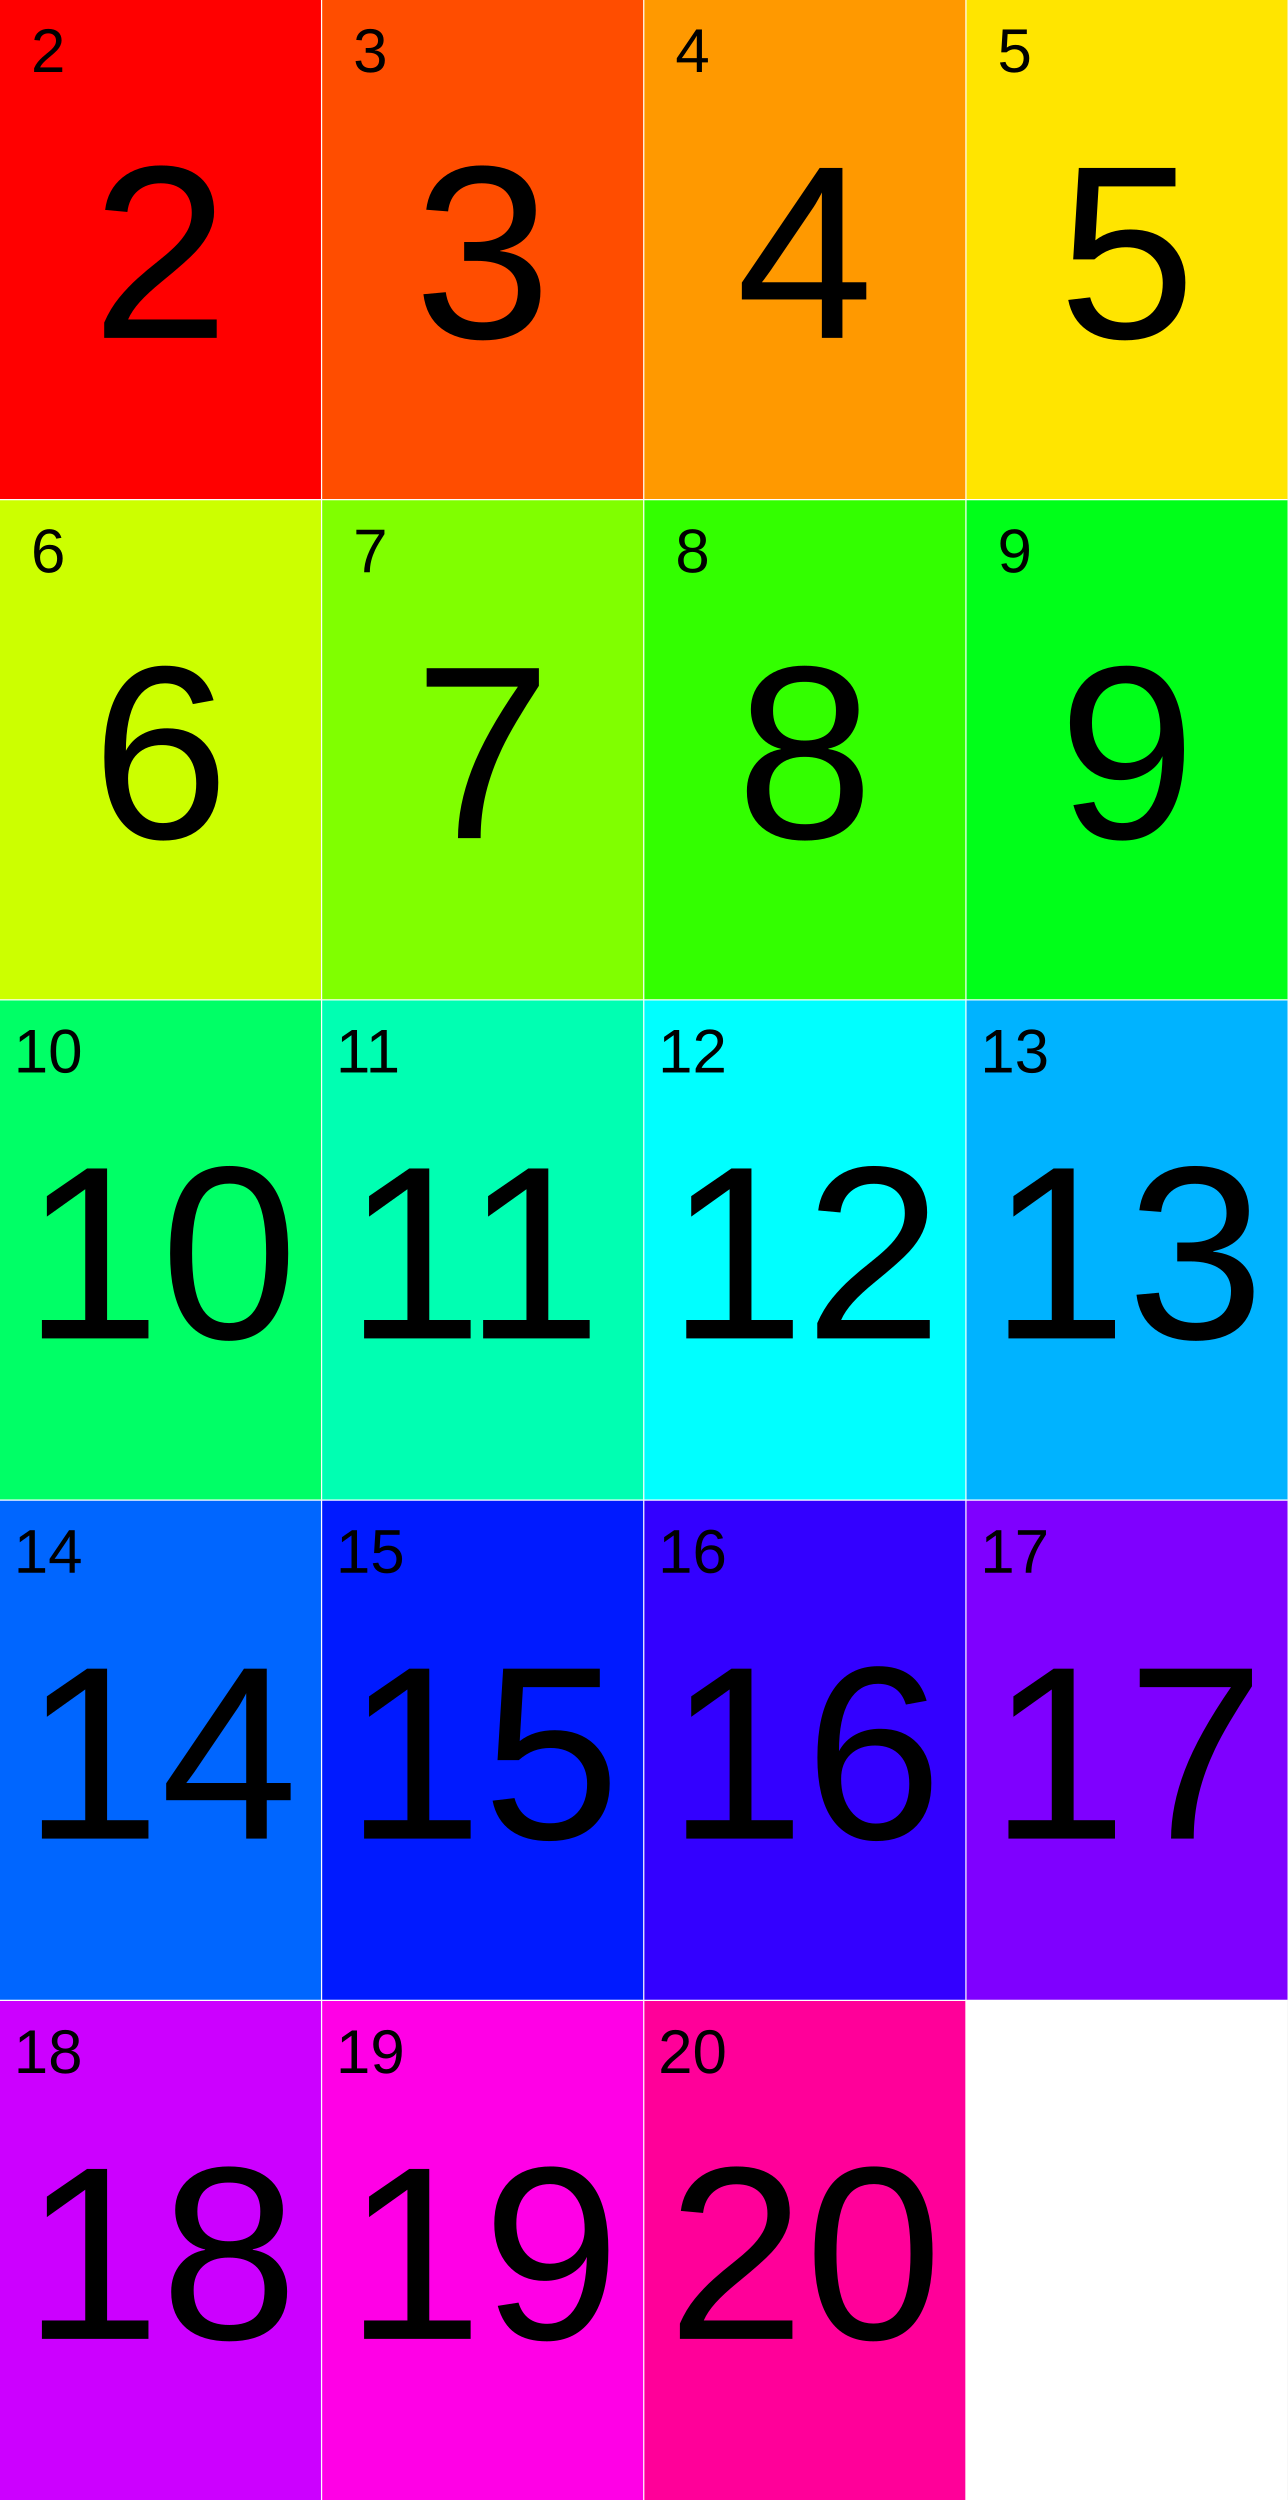
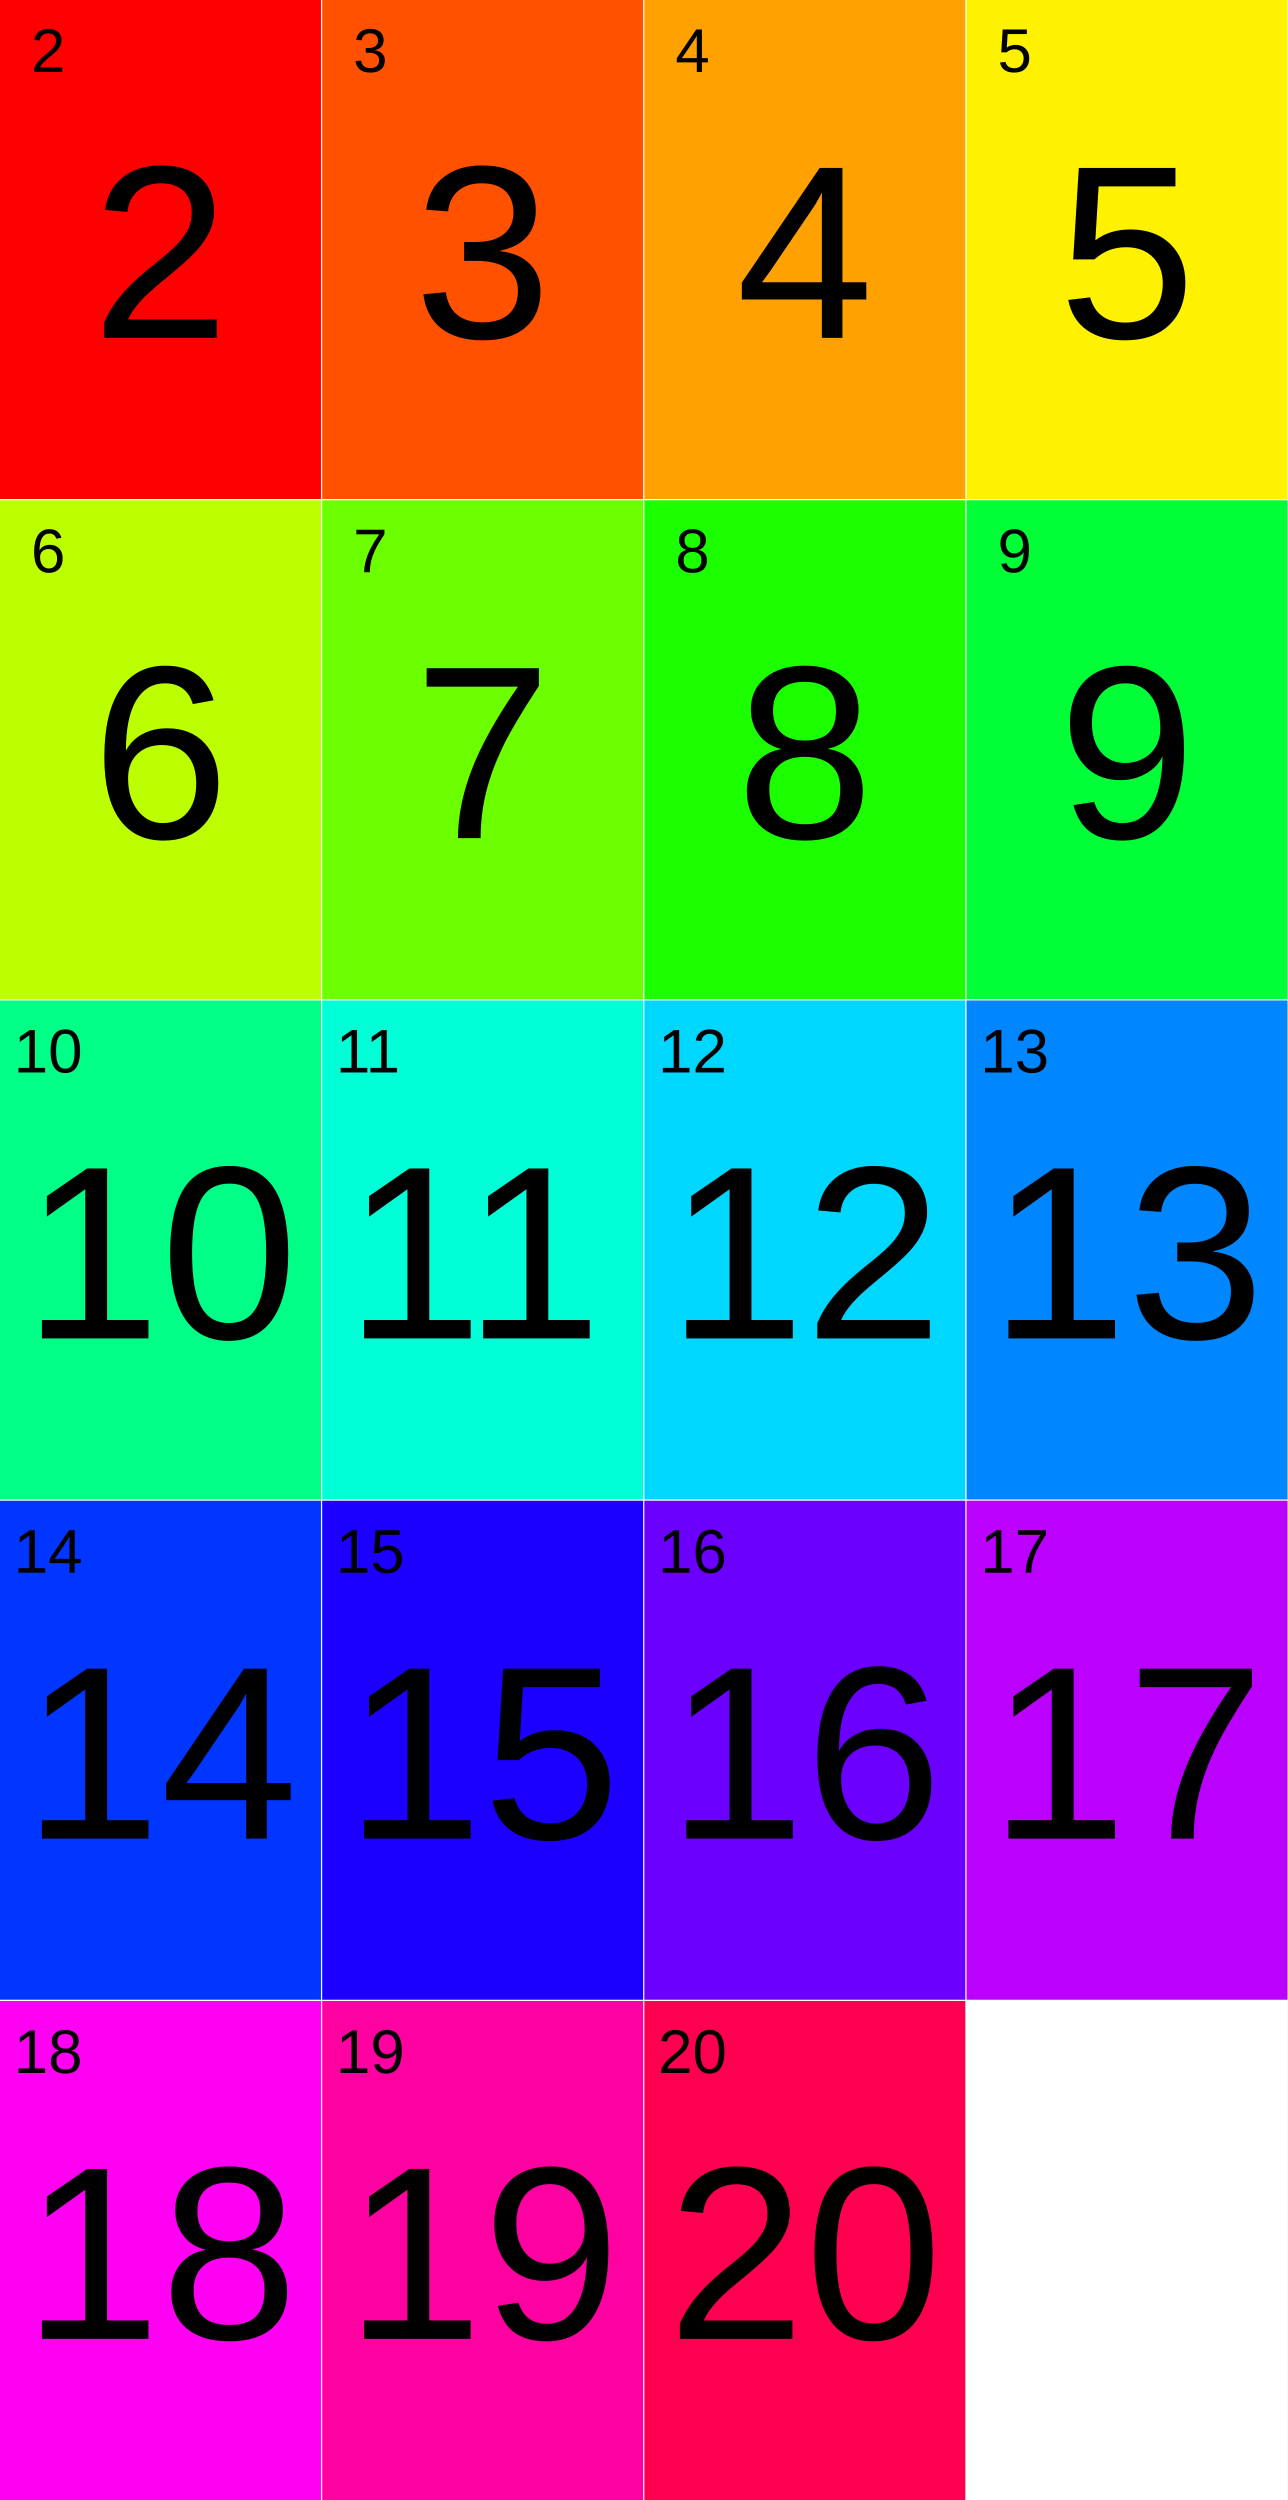
<svg xmlns="http://www.w3.org/2000/svg" viewBox="0 0 296.64 576.00">
  <defs>
    <style type="text/css">
    line, polyline, polygon, path, rect, circle {
      fill: none;
      stroke: #000000;
      stroke-linecap: round;
      stroke-linejoin: round;
      stroke-miterlimit: 10.00;
    }
  </style>
  </defs>
  <rect width="100%" height="100%" style="stroke: none; fill: #FFFFFF;" />
  <defs>
    <clipPath id="cpMC4wMHw3My45NXwxMTQuOTd8MC4wMA==">
      <rect x="0.00" y="0.00" width="73.95" height="114.97" />
    </clipPath>
  </defs>
  <rect x="0.00" y="0" width="73.95" height="114.97" style="stroke-width: 1.07; stroke: none; stroke-linecap: square; stroke-linejoin: miter; fill: #FF0000;" clip-path="url(#cpMC4wMHw3My45NXwxMTQuOTd8MC4wMA==)" />
  <g clip-path="url(#cpMC4wMHw3My45NXwxMTQuOTd8MC4wMA==)">
    <text x="7.14" y="16.59" style="font-size: 14.23px; font-family: Arial;" textLength="7.91px" lengthAdjust="spacingAndGlyphs">2</text>
  </g>
  <g clip-path="url(#cpMC4wMHw3My45NXwxMTQuOTd8MC4wMA==)">
    <text x="21.15" y="77.85" style="font-size: 56.91px; font-family: Arial;" textLength="31.65px" lengthAdjust="spacingAndGlyphs">2</text>
  </g>
  <defs>
    <clipPath id="cpMC4wMHwyOTYuNjR8NTc2LjAwfDAuMDA=">
      <rect x="0.00" y="0.00" width="296.64" height="576.00" />
    </clipPath>
  </defs>
  <defs>
    <clipPath id="cpMC4wMHw3My45NXwyMzAuMjN8MTE1LjI2">
      <rect x="0.00" y="115.26" width="73.95" height="114.97" />
    </clipPath>
  </defs>
-   <rect x="0.00" y="115.26" width="73.95" height="114.97" style="stroke-width: 1.07; stroke: none; stroke-linecap: square; stroke-linejoin: miter; fill: #CCFF00;" clip-path="url(#cpMC4wMHw3My45NXwyMzAuMjN8MTE1LjI2)" />
+   <rect x="0.00" y="115.26" width="73.95" height="114.97" style="stroke-width: 1.07; stroke: none; stroke-linecap: square; stroke-linejoin: miter; fill: #BCFF00;" clip-path="url(#cpMC4wMHw3My45NXwyMzAuMjN8MTE1LjI2)" />
  <g clip-path="url(#cpMC4wMHw3My45NXwyMzAuMjN8MTE1LjI2)">
    <text x="7.14" y="131.85" style="font-size: 14.23px; font-family: Arial;" textLength="7.91px" lengthAdjust="spacingAndGlyphs">6</text>
  </g>
  <g clip-path="url(#cpMC4wMHw3My45NXwyMzAuMjN8MTE1LjI2)">
    <text x="21.15" y="193.11" style="font-size: 56.91px; font-family: Arial;" textLength="31.65px" lengthAdjust="spacingAndGlyphs">6</text>
  </g>
  <defs>
    <clipPath id="cpMC4wMHwyOTYuNjR8NTc2LjAwfDAuMDA=">
      <rect x="0.00" y="0.00" width="296.64" height="576.00" />
    </clipPath>
  </defs>
  <defs>
    <clipPath id="cpMC4wMHw3My45NXwzNDUuNDl8MjMwLjUx">
      <rect x="0.00" y="230.51" width="73.95" height="114.97" />
    </clipPath>
  </defs>
-   <rect x="0.00" y="230.51" width="73.95" height="114.97" style="stroke-width: 1.07; stroke: none; stroke-linecap: square; stroke-linejoin: miter; fill: #00FF66;" clip-path="url(#cpMC4wMHw3My45NXwzNDUuNDl8MjMwLjUx)" />
+   <rect x="0.00" y="230.51" width="73.95" height="114.97" style="stroke-width: 1.07; stroke: none; stroke-linecap: square; stroke-linejoin: miter; fill: #00FF86;" clip-path="url(#cpMC4wMHw3My45NXwzNDUuNDl8MjMwLjUx)" />
  <g clip-path="url(#cpMC4wMHw3My45NXwzNDUuNDl8MjMwLjUx)">
    <text x="3.18" y="247.10" style="font-size: 14.23px; font-family: Arial;" textLength="15.82px" lengthAdjust="spacingAndGlyphs">10</text>
  </g>
  <g clip-path="url(#cpMC4wMHw3My45NXwzNDUuNDl8MjMwLjUx)">
    <text x="5.33" y="308.37" style="font-size: 56.91px; font-family: Arial;" textLength="63.30px" lengthAdjust="spacingAndGlyphs">10</text>
  </g>
  <defs>
    <clipPath id="cpMC4wMHwyOTYuNjR8NTc2LjAwfDAuMDA=">
      <rect x="0.00" y="0.00" width="296.64" height="576.00" />
    </clipPath>
  </defs>
  <defs>
    <clipPath id="cpMC4wMHw3My45NXw0NjAuNzR8MzQ1Ljc3">
      <rect x="0.00" y="345.77" width="73.95" height="114.97" />
    </clipPath>
  </defs>
-   <rect x="0.00" y="345.77" width="73.95" height="114.97" style="stroke-width: 1.07; stroke: none; stroke-linecap: square; stroke-linejoin: miter; fill: #0066FF;" clip-path="url(#cpMC4wMHw3My45NXw0NjAuNzR8MzQ1Ljc3)" />
+   <rect x="0.00" y="345.77" width="73.95" height="114.97" style="stroke-width: 1.07; stroke: none; stroke-linecap: square; stroke-linejoin: miter; fill: #0036FF;" clip-path="url(#cpMC4wMHw3My45NXw0NjAuNzR8MzQ1Ljc3)" />
  <g clip-path="url(#cpMC4wMHw3My45NXw0NjAuNzR8MzQ1Ljc3)">
    <text x="3.18" y="362.36" style="font-size: 14.23px; font-family: Arial;" textLength="15.82px" lengthAdjust="spacingAndGlyphs">14</text>
  </g>
  <g clip-path="url(#cpMC4wMHw3My45NXw0NjAuNzR8MzQ1Ljc3)">
    <text x="5.33" y="423.62" style="font-size: 56.91px; font-family: Arial;" textLength="63.30px" lengthAdjust="spacingAndGlyphs">14</text>
  </g>
  <defs>
    <clipPath id="cpMC4wMHwyOTYuNjR8NTc2LjAwfDAuMDA=">
      <rect x="0.00" y="0.00" width="296.64" height="576.00" />
    </clipPath>
  </defs>
  <defs>
    <clipPath id="cpMC4wMHw3My45NXw1NzYuMDB8NDYxLjAz">
      <rect x="0.00" y="461.03" width="73.95" height="114.97" />
    </clipPath>
  </defs>
-   <rect x="0.00" y="461.03" width="73.95" height="114.97" style="stroke-width: 1.07; stroke: none; stroke-linecap: square; stroke-linejoin: miter; fill: #CC00FF;" clip-path="url(#cpMC4wMHw3My45NXw1NzYuMDB8NDYxLjAz)" />
+   <rect x="0.00" y="461.03" width="73.95" height="114.97" style="stroke-width: 1.07; stroke: none; stroke-linecap: square; stroke-linejoin: miter; fill: #FF00F2;" clip-path="url(#cpMC4wMHw3My45NXw1NzYuMDB8NDYxLjAz)" />
  <g clip-path="url(#cpMC4wMHw3My45NXw1NzYuMDB8NDYxLjAz)">
    <text x="3.18" y="477.62" style="font-size: 14.23px; font-family: Arial;" textLength="15.82px" lengthAdjust="spacingAndGlyphs">18</text>
  </g>
  <g clip-path="url(#cpMC4wMHw3My45NXw1NzYuMDB8NDYxLjAz)">
    <text x="5.33" y="538.88" style="font-size: 56.91px; font-family: Arial;" textLength="63.30px" lengthAdjust="spacingAndGlyphs">18</text>
  </g>
  <defs>
    <clipPath id="cpMC4wMHwyOTYuNjR8NTc2LjAwfDAuMDA=">
      <rect x="0.00" y="0.00" width="296.64" height="576.00" />
    </clipPath>
  </defs>
  <defs>
    <clipPath id="cpNzQuMjN8MTQ4LjE4fDExNC45N3wwLjAw">
      <rect x="74.23" y="0.00" width="73.95" height="114.97" />
    </clipPath>
  </defs>
-   <rect x="74.23" y="0" width="73.95" height="114.97" style="stroke-width: 1.07; stroke: none; stroke-linecap: square; stroke-linejoin: miter; fill: #FF4D00;" clip-path="url(#cpNzQuMjN8MTQ4LjE4fDExNC45N3wwLjAw)" />
+   <rect x="74.23" y="0" width="73.95" height="114.97" style="stroke-width: 1.07; stroke: none; stroke-linecap: square; stroke-linejoin: miter; fill: #FF5100;" clip-path="url(#cpNzQuMjN8MTQ4LjE4fDExNC45N3wwLjAw)" />
  <g clip-path="url(#cpNzQuMjN8MTQ4LjE4fDExNC45N3wwLjAw)">
    <text x="81.37" y="16.59" style="font-size: 14.23px; font-family: Arial;" textLength="7.91px" lengthAdjust="spacingAndGlyphs">3</text>
  </g>
  <g clip-path="url(#cpNzQuMjN8MTQ4LjE4fDExNC45N3wwLjAw)">
    <text x="95.38" y="77.85" style="font-size: 56.91px; font-family: Arial;" textLength="31.65px" lengthAdjust="spacingAndGlyphs">3</text>
  </g>
  <defs>
    <clipPath id="cpMC4wMHwyOTYuNjR8NTc2LjAwfDAuMDA=">
      <rect x="0.00" y="0.00" width="296.64" height="576.00" />
    </clipPath>
  </defs>
  <defs>
    <clipPath id="cpNzQuMjN8MTQ4LjE4fDIzMC4yM3wxMTUuMjY=">
      <rect x="74.23" y="115.26" width="73.95" height="114.97" />
    </clipPath>
  </defs>
-   <rect x="74.23" y="115.26" width="73.95" height="114.97" style="stroke-width: 1.07; stroke: none; stroke-linecap: square; stroke-linejoin: miter; fill: #80FF00;" clip-path="url(#cpNzQuMjN8MTQ4LjE4fDIzMC4yM3wxMTUuMjY=)" />
+   <rect x="74.23" y="115.26" width="73.95" height="114.97" style="stroke-width: 1.07; stroke: none; stroke-linecap: square; stroke-linejoin: miter; fill: #6BFF00;" clip-path="url(#cpNzQuMjN8MTQ4LjE4fDIzMC4yM3wxMTUuMjY=)" />
  <g clip-path="url(#cpNzQuMjN8MTQ4LjE4fDIzMC4yM3wxMTUuMjY=)">
    <text x="81.37" y="131.85" style="font-size: 14.23px; font-family: Arial;" textLength="7.91px" lengthAdjust="spacingAndGlyphs">7</text>
  </g>
  <g clip-path="url(#cpNzQuMjN8MTQ4LjE4fDIzMC4yM3wxMTUuMjY=)">
    <text x="95.38" y="193.11" style="font-size: 56.91px; font-family: Arial;" textLength="31.65px" lengthAdjust="spacingAndGlyphs">7</text>
  </g>
  <defs>
    <clipPath id="cpMC4wMHwyOTYuNjR8NTc2LjAwfDAuMDA=">
      <rect x="0.00" y="0.00" width="296.64" height="576.00" />
    </clipPath>
  </defs>
  <defs>
    <clipPath id="cpNzQuMjN8MTQ4LjE4fDM0NS40OXwyMzAuNTE=">
      <rect x="74.23" y="230.51" width="73.95" height="114.97" />
    </clipPath>
  </defs>
-   <rect x="74.23" y="230.51" width="73.95" height="114.97" style="stroke-width: 1.07; stroke: none; stroke-linecap: square; stroke-linejoin: miter; fill: #00FFB2;" clip-path="url(#cpNzQuMjN8MTQ4LjE4fDM0NS40OXwyMzAuNTE=)" />
+   <rect x="74.23" y="230.51" width="73.95" height="114.97" style="stroke-width: 1.07; stroke: none; stroke-linecap: square; stroke-linejoin: miter; fill: #00FFD7;" clip-path="url(#cpNzQuMjN8MTQ4LjE4fDM0NS40OXwyMzAuNTE=)" />
  <g clip-path="url(#cpNzQuMjN8MTQ4LjE4fDM0NS40OXwyMzAuNTE=)">
    <text x="77.41" y="247.10" style="font-size: 14.23px; font-family: Arial;" textLength="15.82px" lengthAdjust="spacingAndGlyphs">11</text>
  </g>
  <g clip-path="url(#cpNzQuMjN8MTQ4LjE4fDM0NS40OXwyMzAuNTE=)">
    <text x="79.56" y="308.37" style="font-size: 56.91px; font-family: Arial;" textLength="63.30px" lengthAdjust="spacingAndGlyphs">11</text>
  </g>
  <defs>
    <clipPath id="cpMC4wMHwyOTYuNjR8NTc2LjAwfDAuMDA=">
      <rect x="0.00" y="0.00" width="296.64" height="576.00" />
    </clipPath>
  </defs>
  <defs>
    <clipPath id="cpNzQuMjN8MTQ4LjE4fDQ2MC43NHwzNDUuNzc=">
      <rect x="74.23" y="345.77" width="73.95" height="114.97" />
    </clipPath>
  </defs>
-   <rect x="74.23" y="345.77" width="73.95" height="114.97" style="stroke-width: 1.07; stroke: none; stroke-linecap: square; stroke-linejoin: miter; fill: #001AFF;" clip-path="url(#cpNzQuMjN8MTQ4LjE4fDQ2MC43NHwzNDUuNzc=)" />
+   <rect x="74.23" y="345.77" width="73.95" height="114.97" style="stroke-width: 1.07; stroke: none; stroke-linecap: square; stroke-linejoin: miter; fill: #1B00FF;" clip-path="url(#cpNzQuMjN8MTQ4LjE4fDQ2MC43NHwzNDUuNzc=)" />
  <g clip-path="url(#cpNzQuMjN8MTQ4LjE4fDQ2MC43NHwzNDUuNzc=)">
    <text x="77.41" y="362.36" style="font-size: 14.23px; font-family: Arial;" textLength="15.82px" lengthAdjust="spacingAndGlyphs">15</text>
  </g>
  <g clip-path="url(#cpNzQuMjN8MTQ4LjE4fDQ2MC43NHwzNDUuNzc=)">
    <text x="79.56" y="423.62" style="font-size: 56.91px; font-family: Arial;" textLength="63.30px" lengthAdjust="spacingAndGlyphs">15</text>
  </g>
  <defs>
    <clipPath id="cpMC4wMHwyOTYuNjR8NTc2LjAwfDAuMDA=">
      <rect x="0.00" y="0.00" width="296.64" height="576.00" />
    </clipPath>
  </defs>
  <defs>
    <clipPath id="cpNzQuMjN8MTQ4LjE4fDU3Ni4wMHw0NjEuMDM=">
      <rect x="74.23" y="461.03" width="73.95" height="114.97" />
    </clipPath>
  </defs>
-   <rect x="74.23" y="461.03" width="73.95" height="114.97" style="stroke-width: 1.07; stroke: none; stroke-linecap: square; stroke-linejoin: miter; fill: #FF00E6;" clip-path="url(#cpNzQuMjN8MTQ4LjE4fDU3Ni4wMHw0NjEuMDM=)" />
+   <rect x="74.23" y="461.03" width="73.95" height="114.97" style="stroke-width: 1.07; stroke: none; stroke-linecap: square; stroke-linejoin: miter; fill: #FF00A1;" clip-path="url(#cpNzQuMjN8MTQ4LjE4fDU3Ni4wMHw0NjEuMDM=)" />
  <g clip-path="url(#cpNzQuMjN8MTQ4LjE4fDU3Ni4wMHw0NjEuMDM=)">
    <text x="77.41" y="477.62" style="font-size: 14.23px; font-family: Arial;" textLength="15.82px" lengthAdjust="spacingAndGlyphs">19</text>
  </g>
  <g clip-path="url(#cpNzQuMjN8MTQ4LjE4fDU3Ni4wMHw0NjEuMDM=)">
    <text x="79.56" y="538.88" style="font-size: 56.91px; font-family: Arial;" textLength="63.30px" lengthAdjust="spacingAndGlyphs">19</text>
  </g>
  <defs>
    <clipPath id="cpMC4wMHwyOTYuNjR8NTc2LjAwfDAuMDA=">
      <rect x="0.00" y="0.00" width="296.64" height="576.00" />
    </clipPath>
  </defs>
  <defs>
    <clipPath id="cpMTQ4LjQ2fDIyMi40MXwxMTQuOTd8MC4wMA==">
      <rect x="148.46" y="0.00" width="73.95" height="114.97" />
    </clipPath>
  </defs>
-   <rect x="148.46" y="0" width="73.95" height="114.97" style="stroke-width: 1.07; stroke: none; stroke-linecap: square; stroke-linejoin: miter; fill: #FF9900;" clip-path="url(#cpMTQ4LjQ2fDIyMi40MXwxMTQuOTd8MC4wMA==)" />
+   <rect x="148.46" y="0" width="73.95" height="114.97" style="stroke-width: 1.07; stroke: none; stroke-linecap: square; stroke-linejoin: miter; fill: #FFA100;" clip-path="url(#cpMTQ4LjQ2fDIyMi40MXwxMTQuOTd8MC4wMA==)" />
  <g clip-path="url(#cpMTQ4LjQ2fDIyMi40MXwxMTQuOTd8MC4wMA==)">
    <text x="155.60" y="16.59" style="font-size: 14.23px; font-family: Arial;" textLength="7.91px" lengthAdjust="spacingAndGlyphs">4</text>
  </g>
  <g clip-path="url(#cpMTQ4LjQ2fDIyMi40MXwxMTQuOTd8MC4wMA==)">
    <text x="169.61" y="77.85" style="font-size: 56.91px; font-family: Arial;" textLength="31.65px" lengthAdjust="spacingAndGlyphs">4</text>
  </g>
  <defs>
    <clipPath id="cpMC4wMHwyOTYuNjR8NTc2LjAwfDAuMDA=">
      <rect x="0.00" y="0.00" width="296.64" height="576.00" />
    </clipPath>
  </defs>
  <defs>
    <clipPath id="cpMTQ4LjQ2fDIyMi40MXwyMzAuMjN8MTE1LjI2">
      <rect x="148.46" y="115.26" width="73.95" height="114.97" />
    </clipPath>
  </defs>
-   <rect x="148.46" y="115.26" width="73.95" height="114.97" style="stroke-width: 1.07; stroke: none; stroke-linecap: square; stroke-linejoin: miter; fill: #33FF00;" clip-path="url(#cpMTQ4LjQ2fDIyMi40MXwyMzAuMjN8MTE1LjI2)" />
+   <rect x="148.46" y="115.26" width="73.95" height="114.97" style="stroke-width: 1.07; stroke: none; stroke-linecap: square; stroke-linejoin: miter; fill: #1BFF00;" clip-path="url(#cpMTQ4LjQ2fDIyMi40MXwyMzAuMjN8MTE1LjI2)" />
  <g clip-path="url(#cpMTQ4LjQ2fDIyMi40MXwyMzAuMjN8MTE1LjI2)">
    <text x="155.60" y="131.85" style="font-size: 14.23px; font-family: Arial;" textLength="7.91px" lengthAdjust="spacingAndGlyphs">8</text>
  </g>
  <g clip-path="url(#cpMTQ4LjQ2fDIyMi40MXwyMzAuMjN8MTE1LjI2)">
    <text x="169.61" y="193.11" style="font-size: 56.91px; font-family: Arial;" textLength="31.65px" lengthAdjust="spacingAndGlyphs">8</text>
  </g>
  <defs>
    <clipPath id="cpMC4wMHwyOTYuNjR8NTc2LjAwfDAuMDA=">
      <rect x="0.00" y="0.00" width="296.64" height="576.00" />
    </clipPath>
  </defs>
  <defs>
    <clipPath id="cpMTQ4LjQ2fDIyMi40MXwzNDUuNDl8MjMwLjUx">
      <rect x="148.46" y="230.51" width="73.95" height="114.97" />
    </clipPath>
  </defs>
-   <rect x="148.46" y="230.51" width="73.95" height="114.97" style="stroke-width: 1.07; stroke: none; stroke-linecap: square; stroke-linejoin: miter; fill: #00FFFF;" clip-path="url(#cpMTQ4LjQ2fDIyMi40MXwzNDUuNDl8MjMwLjUx)" />
+   <rect x="148.46" y="230.51" width="73.95" height="114.97" style="stroke-width: 1.07; stroke: none; stroke-linecap: square; stroke-linejoin: miter; fill: #00D7FF;" clip-path="url(#cpMTQ4LjQ2fDIyMi40MXwzNDUuNDl8MjMwLjUx)" />
  <g clip-path="url(#cpMTQ4LjQ2fDIyMi40MXwzNDUuNDl8MjMwLjUx)">
    <text x="151.64" y="247.10" style="font-size: 14.23px; font-family: Arial;" textLength="15.82px" lengthAdjust="spacingAndGlyphs">12</text>
  </g>
  <g clip-path="url(#cpMTQ4LjQ2fDIyMi40MXwzNDUuNDl8MjMwLjUx)">
    <text x="153.79" y="308.37" style="font-size: 56.91px; font-family: Arial;" textLength="63.30px" lengthAdjust="spacingAndGlyphs">12</text>
  </g>
  <defs>
    <clipPath id="cpMC4wMHwyOTYuNjR8NTc2LjAwfDAuMDA=">
      <rect x="0.00" y="0.00" width="296.64" height="576.00" />
    </clipPath>
  </defs>
  <defs>
    <clipPath id="cpMTQ4LjQ2fDIyMi40MXw0NjAuNzR8MzQ1Ljc3">
      <rect x="148.46" y="345.77" width="73.95" height="114.97" />
    </clipPath>
  </defs>
-   <rect x="148.46" y="345.77" width="73.95" height="114.97" style="stroke-width: 1.07; stroke: none; stroke-linecap: square; stroke-linejoin: miter; fill: #3300FF;" clip-path="url(#cpMTQ4LjQ2fDIyMi40MXw0NjAuNzR8MzQ1Ljc3)" />
+   <rect x="148.46" y="345.77" width="73.95" height="114.97" style="stroke-width: 1.07; stroke: none; stroke-linecap: square; stroke-linejoin: miter; fill: #6B00FF;" clip-path="url(#cpMTQ4LjQ2fDIyMi40MXw0NjAuNzR8MzQ1Ljc3)" />
  <g clip-path="url(#cpMTQ4LjQ2fDIyMi40MXw0NjAuNzR8MzQ1Ljc3)">
    <text x="151.64" y="362.36" style="font-size: 14.23px; font-family: Arial;" textLength="15.82px" lengthAdjust="spacingAndGlyphs">16</text>
  </g>
  <g clip-path="url(#cpMTQ4LjQ2fDIyMi40MXw0NjAuNzR8MzQ1Ljc3)">
    <text x="153.79" y="423.62" style="font-size: 56.91px; font-family: Arial;" textLength="63.30px" lengthAdjust="spacingAndGlyphs">16</text>
  </g>
  <defs>
    <clipPath id="cpMC4wMHwyOTYuNjR8NTc2LjAwfDAuMDA=">
      <rect x="0.00" y="0.00" width="296.64" height="576.00" />
    </clipPath>
  </defs>
  <defs>
    <clipPath id="cpMTQ4LjQ2fDIyMi40MXw1NzYuMDB8NDYxLjAz">
      <rect x="148.46" y="461.03" width="73.95" height="114.97" />
    </clipPath>
  </defs>
-   <rect x="148.46" y="461.03" width="73.95" height="114.97" style="stroke-width: 1.07; stroke: none; stroke-linecap: square; stroke-linejoin: miter; fill: #FF0099;" clip-path="url(#cpMTQ4LjQ2fDIyMi40MXw1NzYuMDB8NDYxLjAz)" />
+   <rect x="148.46" y="461.03" width="73.95" height="114.97" style="stroke-width: 1.07; stroke: none; stroke-linecap: square; stroke-linejoin: miter; fill: #FF0051;" clip-path="url(#cpMTQ4LjQ2fDIyMi40MXw1NzYuMDB8NDYxLjAz)" />
  <g clip-path="url(#cpMTQ4LjQ2fDIyMi40MXw1NzYuMDB8NDYxLjAz)">
    <text x="151.64" y="477.62" style="font-size: 14.23px; font-family: Arial;" textLength="15.82px" lengthAdjust="spacingAndGlyphs">20</text>
  </g>
  <g clip-path="url(#cpMTQ4LjQ2fDIyMi40MXw1NzYuMDB8NDYxLjAz)">
    <text x="153.79" y="538.88" style="font-size: 56.91px; font-family: Arial;" textLength="63.30px" lengthAdjust="spacingAndGlyphs">20</text>
  </g>
  <defs>
    <clipPath id="cpMC4wMHwyOTYuNjR8NTc2LjAwfDAuMDA=">
      <rect x="0.00" y="0.00" width="296.64" height="576.00" />
    </clipPath>
  </defs>
  <defs>
    <clipPath id="cpMjIyLjY5fDI5Ni42NHwxMTQuOTd8MC4wMA==">
      <rect x="222.69" y="0.00" width="73.95" height="114.97" />
    </clipPath>
  </defs>
-   <rect x="222.69" y="0" width="73.95" height="114.97" style="stroke-width: 1.07; stroke: none; stroke-linecap: square; stroke-linejoin: miter; fill: #FFE500;" clip-path="url(#cpMjIyLjY5fDI5Ni42NHwxMTQuOTd8MC4wMA==)" />
+   <rect x="222.69" y="0" width="73.95" height="114.97" style="stroke-width: 1.07; stroke: none; stroke-linecap: square; stroke-linejoin: miter; fill: #FFF200;" clip-path="url(#cpMjIyLjY5fDI5Ni42NHwxMTQuOTd8MC4wMA==)" />
  <g clip-path="url(#cpMjIyLjY5fDI5Ni42NHwxMTQuOTd8MC4wMA==)">
    <text x="229.83" y="16.59" style="font-size: 14.23px; font-family: Arial;" textLength="7.91px" lengthAdjust="spacingAndGlyphs">5</text>
  </g>
  <g clip-path="url(#cpMjIyLjY5fDI5Ni42NHwxMTQuOTd8MC4wMA==)">
    <text x="243.84" y="77.85" style="font-size: 56.91px; font-family: Arial;" textLength="31.65px" lengthAdjust="spacingAndGlyphs">5</text>
  </g>
  <defs>
    <clipPath id="cpMC4wMHwyOTYuNjR8NTc2LjAwfDAuMDA=">
      <rect x="0.00" y="0.00" width="296.64" height="576.00" />
    </clipPath>
  </defs>
  <defs>
    <clipPath id="cpMjIyLjY5fDI5Ni42NHwyMzAuMjN8MTE1LjI2">
      <rect x="222.69" y="115.26" width="73.95" height="114.97" />
    </clipPath>
  </defs>
-   <rect x="222.69" y="115.26" width="73.95" height="114.97" style="stroke-width: 1.07; stroke: none; stroke-linecap: square; stroke-linejoin: miter; fill: #00FF19;" clip-path="url(#cpMjIyLjY5fDI5Ni42NHwyMzAuMjN8MTE1LjI2)" />
+   <rect x="222.69" y="115.26" width="73.95" height="114.97" style="stroke-width: 1.07; stroke: none; stroke-linecap: square; stroke-linejoin: miter; fill: #00FF36;" clip-path="url(#cpMjIyLjY5fDI5Ni42NHwyMzAuMjN8MTE1LjI2)" />
  <g clip-path="url(#cpMjIyLjY5fDI5Ni42NHwyMzAuMjN8MTE1LjI2)">
    <text x="229.83" y="131.85" style="font-size: 14.23px; font-family: Arial;" textLength="7.91px" lengthAdjust="spacingAndGlyphs">9</text>
  </g>
  <g clip-path="url(#cpMjIyLjY5fDI5Ni42NHwyMzAuMjN8MTE1LjI2)">
    <text x="243.84" y="193.11" style="font-size: 56.91px; font-family: Arial;" textLength="31.65px" lengthAdjust="spacingAndGlyphs">9</text>
  </g>
  <defs>
    <clipPath id="cpMC4wMHwyOTYuNjR8NTc2LjAwfDAuMDA=">
      <rect x="0.00" y="0.00" width="296.64" height="576.00" />
    </clipPath>
  </defs>
  <defs>
    <clipPath id="cpMjIyLjY5fDI5Ni42NHwzNDUuNDl8MjMwLjUx">
      <rect x="222.69" y="230.51" width="73.95" height="114.97" />
    </clipPath>
  </defs>
-   <rect x="222.69" y="230.51" width="73.95" height="114.97" style="stroke-width: 1.07; stroke: none; stroke-linecap: square; stroke-linejoin: miter; fill: #00B3FF;" clip-path="url(#cpMjIyLjY5fDI5Ni42NHwzNDUuNDl8MjMwLjUx)" />
+   <rect x="222.69" y="230.51" width="73.95" height="114.97" style="stroke-width: 1.07; stroke: none; stroke-linecap: square; stroke-linejoin: miter; fill: #0086FF;" clip-path="url(#cpMjIyLjY5fDI5Ni42NHwzNDUuNDl8MjMwLjUx)" />
  <g clip-path="url(#cpMjIyLjY5fDI5Ni42NHwzNDUuNDl8MjMwLjUx)">
    <text x="225.87" y="247.10" style="font-size: 14.23px; font-family: Arial;" textLength="15.82px" lengthAdjust="spacingAndGlyphs">13</text>
  </g>
  <g clip-path="url(#cpMjIyLjY5fDI5Ni42NHwzNDUuNDl8MjMwLjUx)">
    <text x="228.02" y="308.37" style="font-size: 56.91px; font-family: Arial;" textLength="63.30px" lengthAdjust="spacingAndGlyphs">13</text>
  </g>
  <defs>
    <clipPath id="cpMC4wMHwyOTYuNjR8NTc2LjAwfDAuMDA=">
      <rect x="0.00" y="0.00" width="296.64" height="576.00" />
    </clipPath>
  </defs>
  <defs>
    <clipPath id="cpMjIyLjY5fDI5Ni42NHw0NjAuNzR8MzQ1Ljc3">
      <rect x="222.69" y="345.77" width="73.95" height="114.97" />
    </clipPath>
  </defs>
-   <rect x="222.69" y="345.77" width="73.95" height="114.97" style="stroke-width: 1.07; stroke: none; stroke-linecap: square; stroke-linejoin: miter; fill: #7F00FF;" clip-path="url(#cpMjIyLjY5fDI5Ni42NHw0NjAuNzR8MzQ1Ljc3)" />
+   <rect x="222.69" y="345.77" width="73.95" height="114.97" style="stroke-width: 1.07; stroke: none; stroke-linecap: square; stroke-linejoin: miter; fill: #BC00FF;" clip-path="url(#cpMjIyLjY5fDI5Ni42NHw0NjAuNzR8MzQ1Ljc3)" />
  <g clip-path="url(#cpMjIyLjY5fDI5Ni42NHw0NjAuNzR8MzQ1Ljc3)">
    <text x="225.87" y="362.36" style="font-size: 14.23px; font-family: Arial;" textLength="15.82px" lengthAdjust="spacingAndGlyphs">17</text>
  </g>
  <g clip-path="url(#cpMjIyLjY5fDI5Ni42NHw0NjAuNzR8MzQ1Ljc3)">
    <text x="228.02" y="423.62" style="font-size: 56.91px; font-family: Arial;" textLength="63.30px" lengthAdjust="spacingAndGlyphs">17</text>
  </g>
  <defs>
    <clipPath id="cpMC4wMHwyOTYuNjR8NTc2LjAwfDAuMDA=">
      <rect x="0.00" y="0.00" width="296.64" height="576.00" />
    </clipPath>
  </defs>
  <defs>
    <clipPath id="cpMjIyLjY5fDI5Ni42NHw1NzYuMDB8NDYxLjAz">
      <rect x="222.69" y="461.03" width="73.95" height="114.97" />
    </clipPath>
  </defs>
  <defs>
    <clipPath id="cpMC4wMHwyOTYuNjR8NTc2LjAwfDAuMDA=">
      <rect x="0.00" y="0.00" width="296.64" height="576.00" />
    </clipPath>
  </defs>
  <defs>
    <clipPath id="cpMC4wMHw3My45NXw0NjEuMDN8NDYxLjAz">
      <rect x="0.00" y="461.03" width="73.95" height="0.00" />
    </clipPath>
  </defs>
  <defs>
    <clipPath id="cpMC4wMHwyOTYuNjR8NTc2LjAwfDAuMDA=">
      <rect x="0.00" y="0.00" width="296.64" height="576.00" />
    </clipPath>
  </defs>
  <defs>
    <clipPath id="cpNzQuMjN8MTQ4LjE4fDQ2MS4wM3w0NjEuMDM=">
      <rect x="74.23" y="461.03" width="73.95" height="0.00" />
    </clipPath>
  </defs>
  <defs>
    <clipPath id="cpMC4wMHwyOTYuNjR8NTc2LjAwfDAuMDA=">
      <rect x="0.00" y="0.00" width="296.64" height="576.00" />
    </clipPath>
  </defs>
  <defs>
    <clipPath id="cpMTQ4LjQ2fDIyMi40MXw0NjEuMDN8NDYxLjAz">
      <rect x="148.46" y="461.03" width="73.95" height="0.00" />
    </clipPath>
  </defs>
  <defs>
    <clipPath id="cpMC4wMHwyOTYuNjR8NTc2LjAwfDAuMDA=">
      <rect x="0.00" y="0.00" width="296.64" height="576.00" />
    </clipPath>
  </defs>
  <defs>
    <clipPath id="cpMjIyLjY5fDI5Ni42NHw0NjEuMDN8NDYxLjAz">
      <rect x="222.69" y="461.03" width="73.95" height="0.00" />
    </clipPath>
  </defs>
  <defs>
    <clipPath id="cpMC4wMHwyOTYuNjR8NTc2LjAwfDAuMDA=">
      <rect x="0.00" y="0.00" width="296.64" height="576.00" />
    </clipPath>
  </defs>
  <defs>
    <clipPath id="cpMC4wMHw3My45NXwzNDUuNzd8MzQ1Ljc3">
      <rect x="0.00" y="345.77" width="73.95" height="0.00" />
    </clipPath>
  </defs>
  <defs>
    <clipPath id="cpMC4wMHwyOTYuNjR8NTc2LjAwfDAuMDA=">
      <rect x="0.00" y="0.00" width="296.64" height="576.00" />
    </clipPath>
  </defs>
  <defs>
    <clipPath id="cpNzQuMjN8MTQ4LjE4fDM0NS43N3wzNDUuNzc=">
      <rect x="74.23" y="345.77" width="73.95" height="0.00" />
    </clipPath>
  </defs>
  <defs>
    <clipPath id="cpMC4wMHwyOTYuNjR8NTc2LjAwfDAuMDA=">
      <rect x="0.00" y="0.00" width="296.64" height="576.00" />
    </clipPath>
  </defs>
  <defs>
    <clipPath id="cpMTQ4LjQ2fDIyMi40MXwzNDUuNzd8MzQ1Ljc3">
      <rect x="148.46" y="345.77" width="73.95" height="0.00" />
    </clipPath>
  </defs>
  <defs>
    <clipPath id="cpMC4wMHwyOTYuNjR8NTc2LjAwfDAuMDA=">
      <rect x="0.00" y="0.00" width="296.64" height="576.00" />
    </clipPath>
  </defs>
  <defs>
    <clipPath id="cpMjIyLjY5fDI5Ni42NHwzNDUuNzd8MzQ1Ljc3">
      <rect x="222.69" y="345.77" width="73.95" height="0.00" />
    </clipPath>
  </defs>
  <defs>
    <clipPath id="cpMC4wMHwyOTYuNjR8NTc2LjAwfDAuMDA=">
      <rect x="0.00" y="0.00" width="296.64" height="576.00" />
    </clipPath>
  </defs>
  <defs>
    <clipPath id="cpMC4wMHw3My45NXwyMzAuNTF8MjMwLjUx">
      <rect x="0.00" y="230.51" width="73.95" height="0.00" />
    </clipPath>
  </defs>
  <defs>
    <clipPath id="cpMC4wMHwyOTYuNjR8NTc2LjAwfDAuMDA=">
      <rect x="0.00" y="0.00" width="296.64" height="576.00" />
    </clipPath>
  </defs>
  <defs>
    <clipPath id="cpNzQuMjN8MTQ4LjE4fDIzMC41MXwyMzAuNTE=">
      <rect x="74.23" y="230.51" width="73.95" height="0.00" />
    </clipPath>
  </defs>
  <defs>
    <clipPath id="cpMC4wMHwyOTYuNjR8NTc2LjAwfDAuMDA=">
      <rect x="0.00" y="0.00" width="296.64" height="576.00" />
    </clipPath>
  </defs>
  <defs>
    <clipPath id="cpMTQ4LjQ2fDIyMi40MXwyMzAuNTF8MjMwLjUx">
      <rect x="148.46" y="230.51" width="73.95" height="0.00" />
    </clipPath>
  </defs>
  <defs>
    <clipPath id="cpMC4wMHwyOTYuNjR8NTc2LjAwfDAuMDA=">
      <rect x="0.00" y="0.00" width="296.64" height="576.00" />
    </clipPath>
  </defs>
  <defs>
    <clipPath id="cpMjIyLjY5fDI5Ni42NHwyMzAuNTF8MjMwLjUx">
      <rect x="222.69" y="230.51" width="73.95" height="0.00" />
    </clipPath>
  </defs>
  <defs>
    <clipPath id="cpMC4wMHwyOTYuNjR8NTc2LjAwfDAuMDA=">
      <rect x="0.00" y="0.00" width="296.64" height="576.00" />
    </clipPath>
  </defs>
  <defs>
    <clipPath id="cpMC4wMHw3My45NXwxMTUuMjZ8MTE1LjI2">
      <rect x="0.00" y="115.26" width="73.95" height="0.00" />
    </clipPath>
  </defs>
  <defs>
    <clipPath id="cpMC4wMHwyOTYuNjR8NTc2LjAwfDAuMDA=">
      <rect x="0.00" y="0.00" width="296.64" height="576.00" />
    </clipPath>
  </defs>
  <defs>
    <clipPath id="cpNzQuMjN8MTQ4LjE4fDExNS4yNnwxMTUuMjY=">
      <rect x="74.23" y="115.26" width="73.95" height="0.00" />
    </clipPath>
  </defs>
  <defs>
    <clipPath id="cpMC4wMHwyOTYuNjR8NTc2LjAwfDAuMDA=">
      <rect x="0.00" y="0.00" width="296.64" height="576.00" />
    </clipPath>
  </defs>
  <defs>
    <clipPath id="cpMTQ4LjQ2fDIyMi40MXwxMTUuMjZ8MTE1LjI2">
      <rect x="148.46" y="115.26" width="73.95" height="0.00" />
    </clipPath>
  </defs>
  <defs>
    <clipPath id="cpMC4wMHwyOTYuNjR8NTc2LjAwfDAuMDA=">
      <rect x="0.00" y="0.00" width="296.64" height="576.00" />
    </clipPath>
  </defs>
  <defs>
    <clipPath id="cpMjIyLjY5fDI5Ni42NHwxMTUuMjZ8MTE1LjI2">
      <rect x="222.69" y="115.26" width="73.95" height="0.00" />
    </clipPath>
  </defs>
  <defs>
    <clipPath id="cpMC4wMHwyOTYuNjR8NTc2LjAwfDAuMDA=">
      <rect x="0.00" y="0.00" width="296.64" height="576.00" />
    </clipPath>
  </defs>
  <defs>
    <clipPath id="cpMC4wMHw3My45NXwwLjAwfDAuMDA=">
      <rect x="0.00" y="0.00" width="73.95" height="0.00" />
    </clipPath>
  </defs>
  <defs>
    <clipPath id="cpMC4wMHwyOTYuNjR8NTc2LjAwfDAuMDA=">
      <rect x="0.00" y="0.00" width="296.64" height="576.00" />
    </clipPath>
  </defs>
  <defs>
    <clipPath id="cpNzQuMjN8MTQ4LjE4fDAuMDB8MC4wMA==">
      <rect x="74.23" y="0.00" width="73.95" height="0.00" />
    </clipPath>
  </defs>
  <defs>
    <clipPath id="cpMC4wMHwyOTYuNjR8NTc2LjAwfDAuMDA=">
      <rect x="0.00" y="0.00" width="296.64" height="576.00" />
    </clipPath>
  </defs>
  <defs>
    <clipPath id="cpMTQ4LjQ2fDIyMi40MXwwLjAwfDAuMDA=">
      <rect x="148.46" y="0.00" width="73.95" height="0.00" />
    </clipPath>
  </defs>
  <defs>
    <clipPath id="cpMC4wMHwyOTYuNjR8NTc2LjAwfDAuMDA=">
      <rect x="0.00" y="0.00" width="296.64" height="576.00" />
    </clipPath>
  </defs>
  <defs>
    <clipPath id="cpMjIyLjY5fDI5Ni42NHwwLjAwfDAuMDA=">
      <rect x="222.69" y="0.00" width="73.95" height="0.00" />
    </clipPath>
  </defs>
  <defs>
    <clipPath id="cpMC4wMHwyOTYuNjR8NTc2LjAwfDAuMDA=">
      <rect x="0.00" y="0.00" width="296.64" height="576.00" />
    </clipPath>
  </defs>
</svg>
